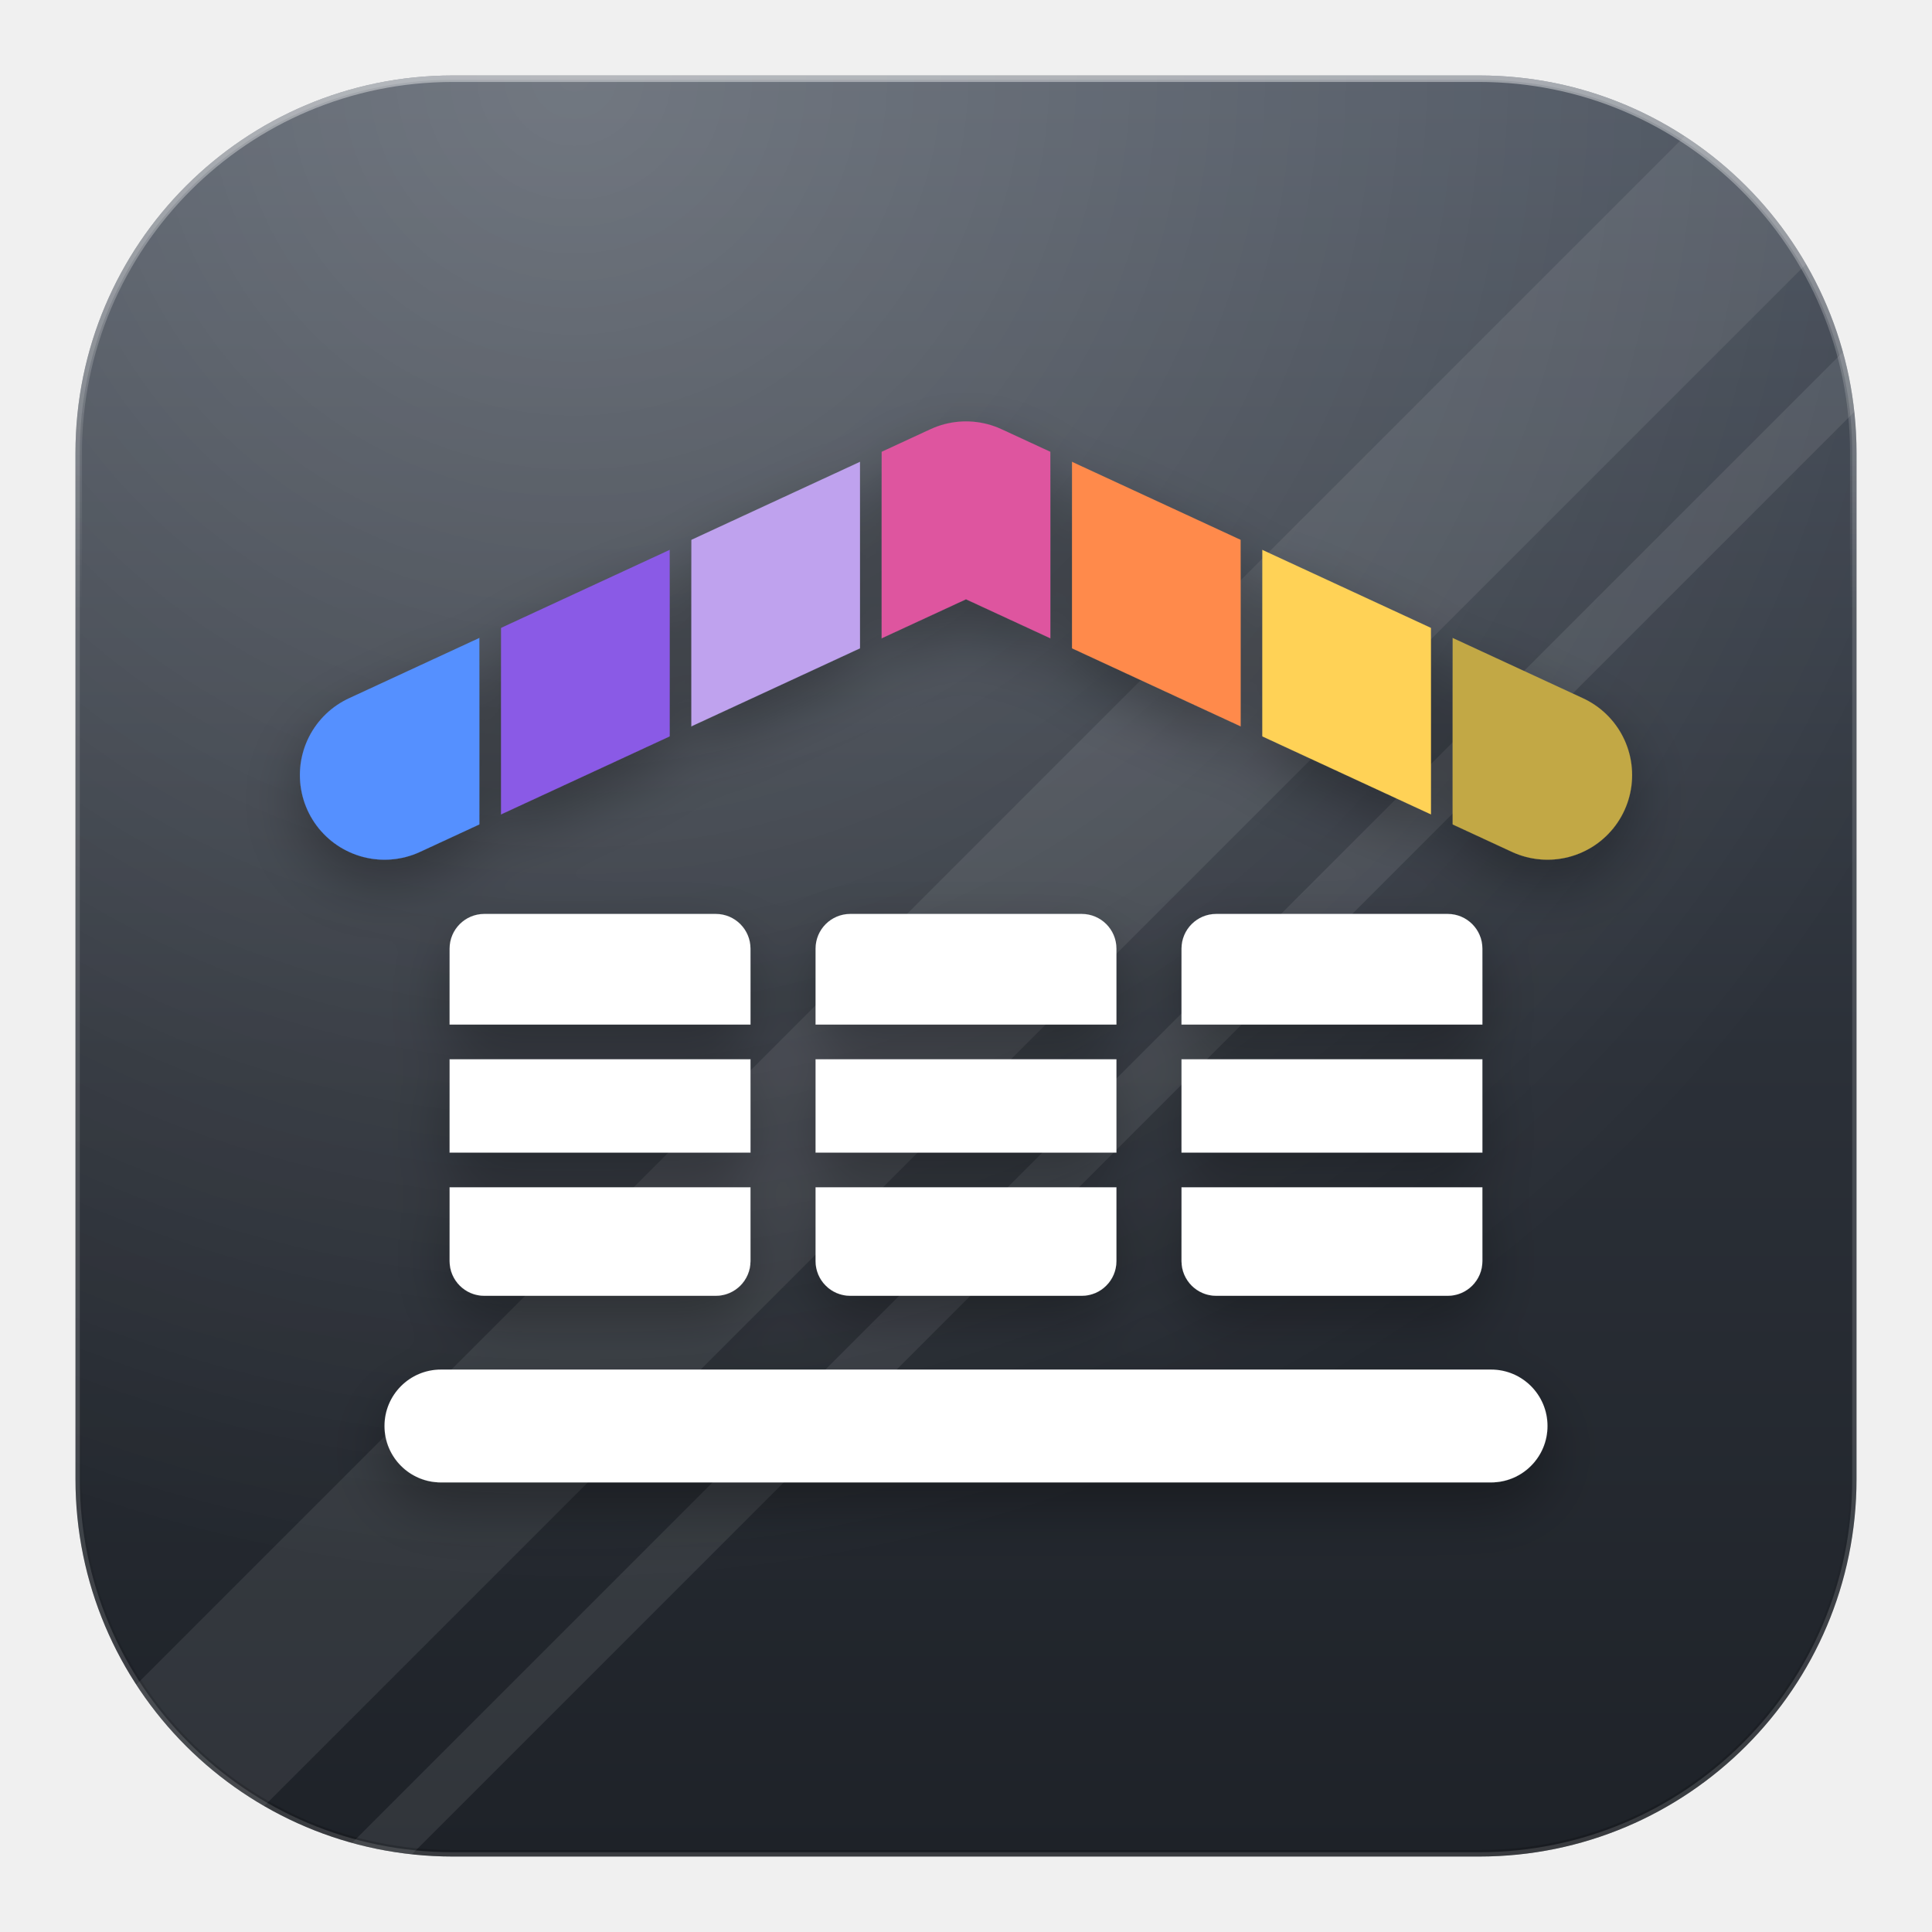
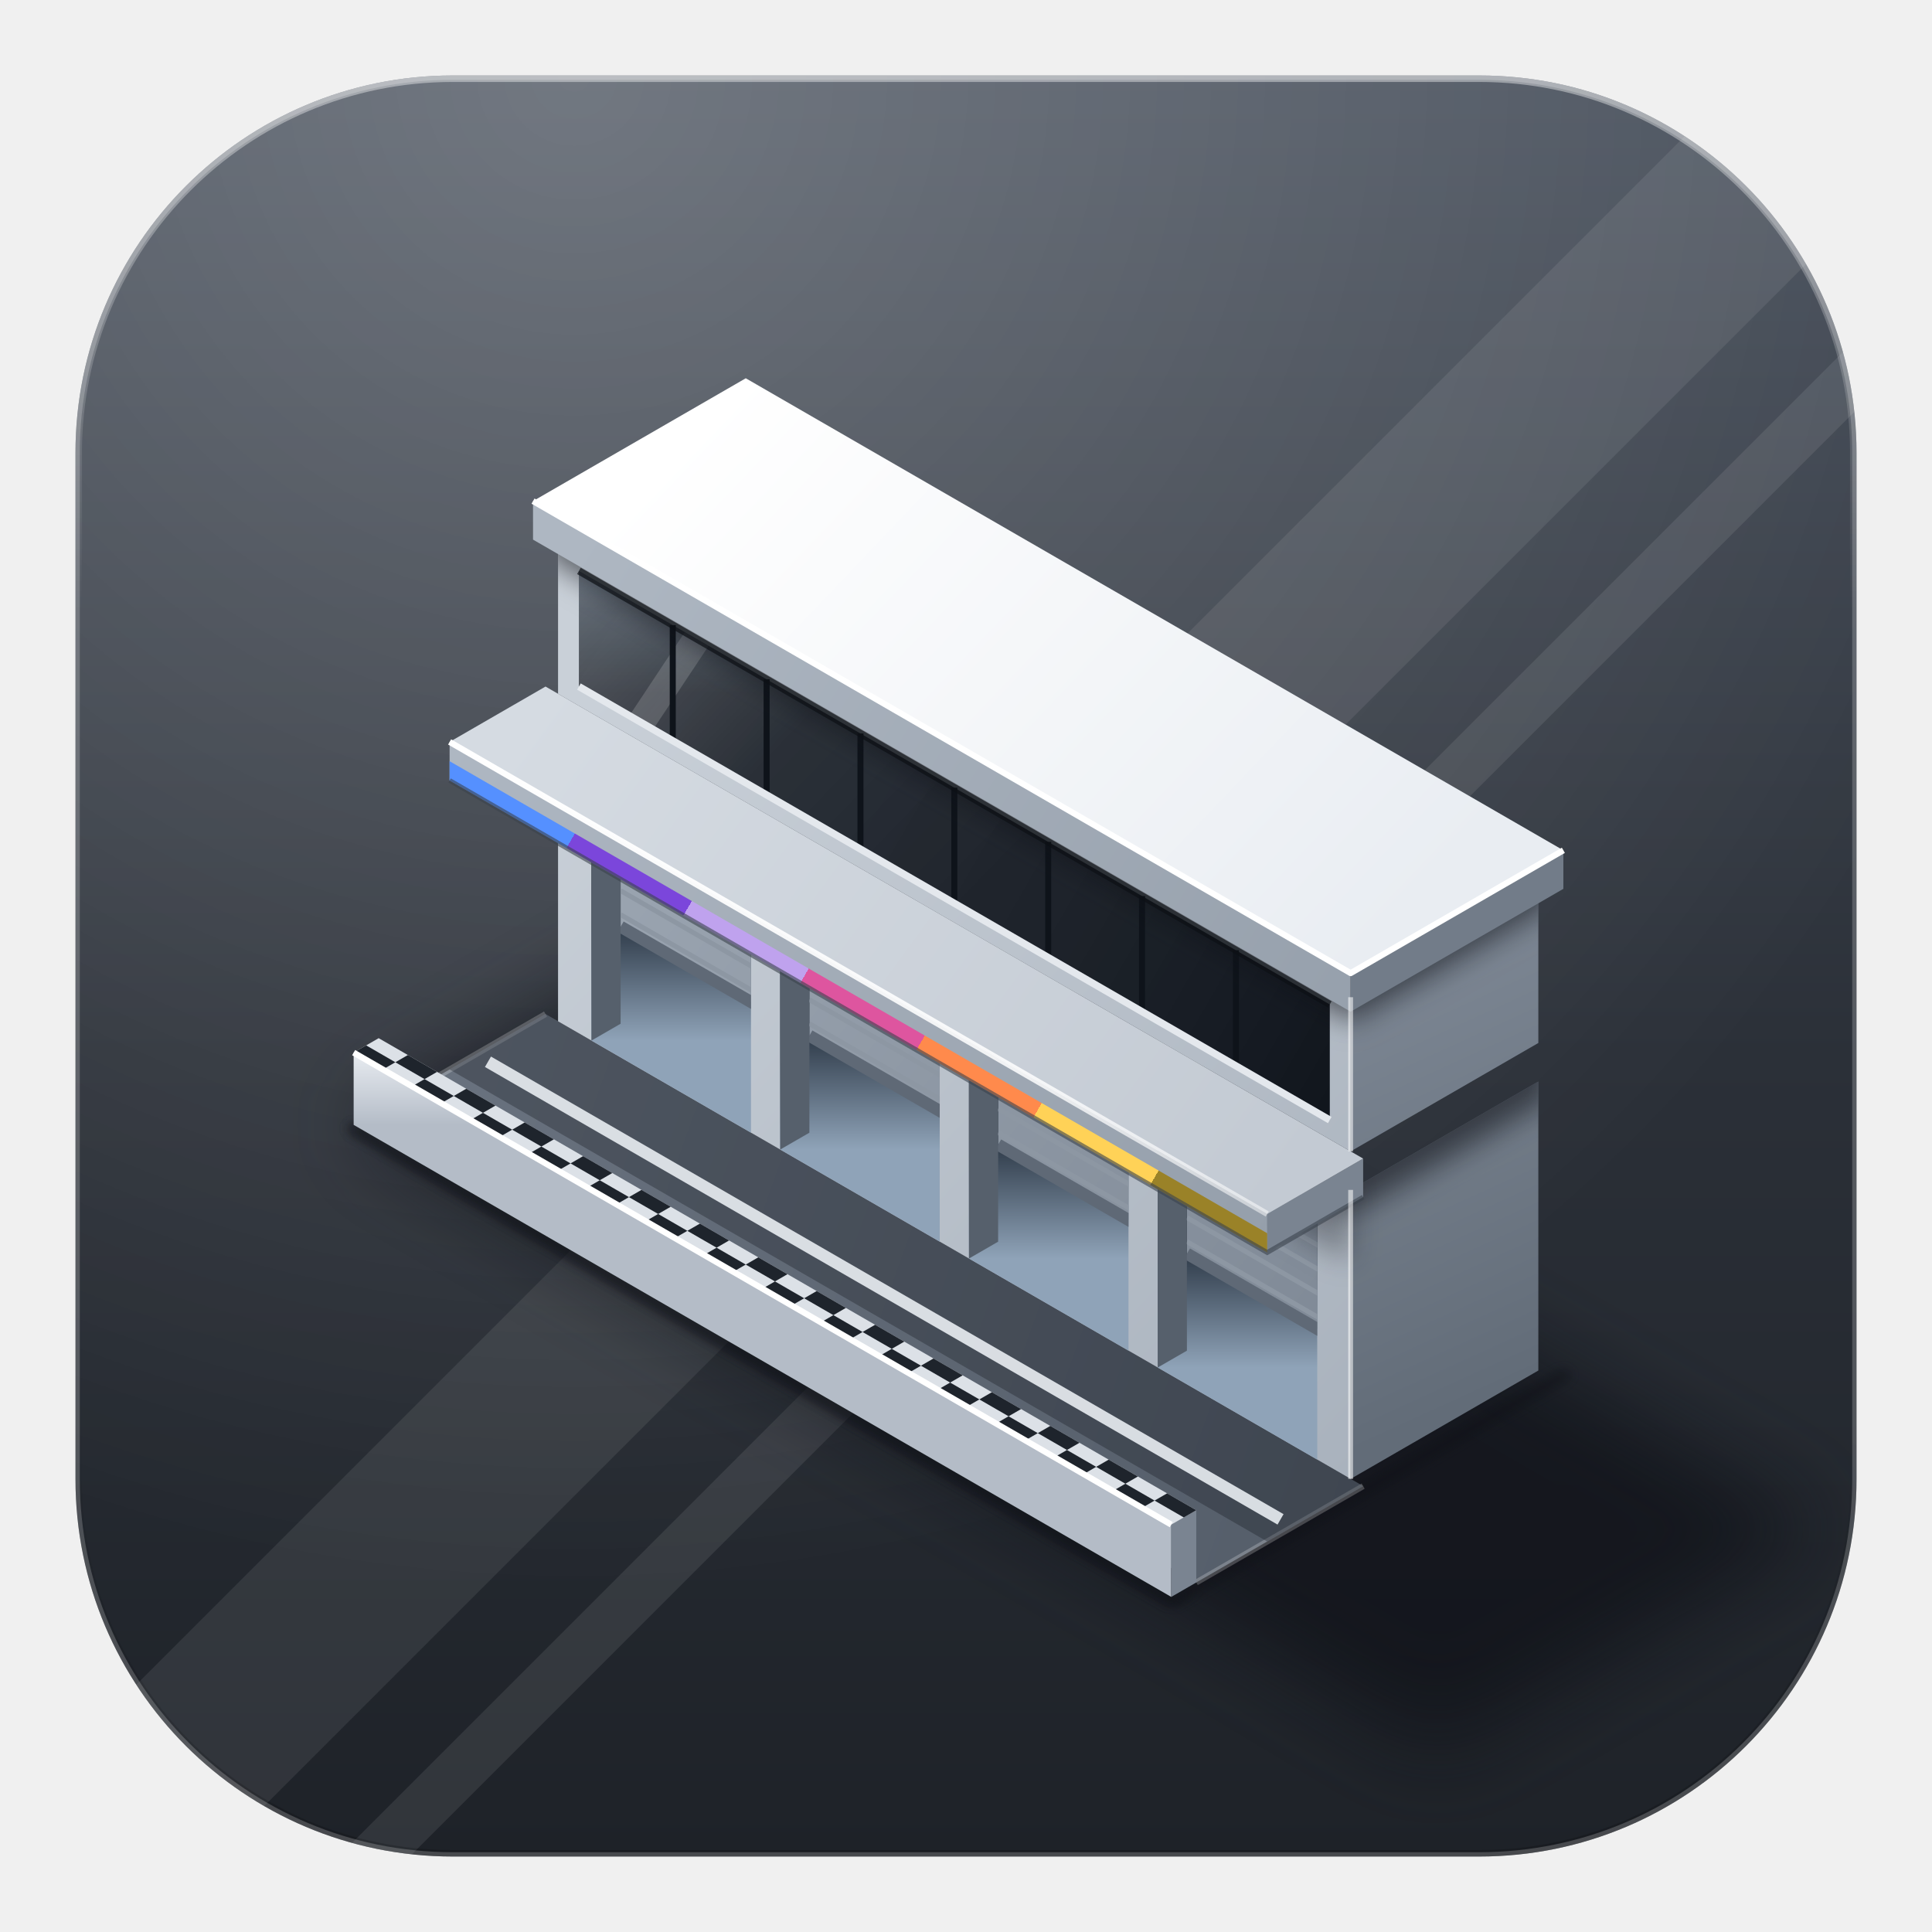
<svg xmlns="http://www.w3.org/2000/svg" width="1024" height="1024" viewBox="0 0 1024 1024">
  <defs>
-     <linearGradient id="k1bg" x1="0" y1="40" x2="0" y2="984" gradientUnits="userSpaceOnUse">
+     <linearGradient id="paddock-full-windows-bg" x1="0" y1="40" x2="0" y2="984" gradientUnits="userSpaceOnUse">
      <stop offset="0" stop-color="#4A525E" />
      <stop offset="0.55" stop-color="#2B3038" />
      <stop offset="1" stop-color="#1E2228" />
    </linearGradient>
-     <radialGradient id="k1sheen" cx="304.32" cy="40" r="802.4" gradientUnits="userSpaceOnUse">
+     <radialGradient id="paddock-full-windows-sheen" cx="304.32" cy="40" r="802.4" gradientUnits="userSpaceOnUse">
      <stop offset="0" stop-color="#FFFFFF" stop-opacity="0.22" />
      <stop offset="1" stop-color="#FFFFFF" stop-opacity="0" />
    </radialGradient>
-     <linearGradient id="k1edge" x1="0" y1="40" x2="0" y2="984" gradientUnits="userSpaceOnUse">
+     <linearGradient id="paddock-full-windows-edge" x1="0" y1="40" x2="0" y2="984" gradientUnits="userSpaceOnUse">
      <stop offset="0" stop-color="#FFFFFF" stop-opacity="0.4" />
      <stop offset="0.3" stop-color="#FFFFFF" stop-opacity="0" />
      <stop offset="0.75" stop-color="#000000" stop-opacity="0" />
      <stop offset="1" stop-color="#000000" stop-opacity="0.18" />
    </linearGradient>
-     <clipPath id="k1clip">
+     <clipPath id="paddock-full-windows-clip">
      <path d="M240 40H784A200 200 0 0 1 984 240V784A200 200 0 0 1 784 984H240A200 200 0 0 1 40 784V240A200 200 0 0 1 240 40Z" />
    </clipPath>
-     <filter id="k1gs" x="-20%" y="-20%" width="140%" height="140%">
+     <filter id="paddock-full-windows-gs" x="-20%" y="-20%" width="140%" height="140%">
      <feDropShadow dx="0" dy="11.46" stdDeviation="13.75" flood-color="#07080A" flood-opacity="0.32" />
    </filter>
-     <linearGradient id="k1fam0" x1="205" y1="0" x2="819" y2="0" gradientUnits="userSpaceOnUse">
+     <linearGradient id="paddock-full-windows-btop" gradientUnits="userSpaceOnUse" x1="72.75" y1="-264" x2="329.09" y2="-20">
+       <stop offset="0" stop-color="#FFFFFF" />
+       <stop offset="1" stop-color="#E9EDF2" />
+     </linearGradient>
+     <linearGradient id="paddock-full-windows-bfront" gradientUnits="userSpaceOnUse" x1="0" y1="-120" x2="329.09" y2="190">
+       <stop offset="0" stop-color="#C9D0D8" />
+       <stop offset="1" stop-color="#A9B2BD" />
+     </linearGradient>
+     <linearGradient id="paddock-full-windows-bend" gradientUnits="userSpaceOnUse" x1="329.09" y1="-26" x2="407.03" y2="145">
+       <stop offset="0" stop-color="#7E8895" />
+       <stop offset="1" stop-color="#626C78" />
+     </linearGradient>
+     <linearGradient id="paddock-full-windows-bcnpTop" gradientUnits="userSpaceOnUse" x1="-5.2" y1="-139" x2="294.45" y2="80">
+       <stop offset="0" stop-color="#D5DBE2" />
+       <stop offset="1" stop-color="#C3CAD3" />
+     </linearGradient>
+     <linearGradient id="paddock-full-windows-bcnpFront" gradientUnits="userSpaceOnUse" x1="-45.03" y1="-116" x2="294.45" y2="96">
+       <stop offset="0" stop-color="#E4E8ED" />
+       <stop offset="1" stop-color="#C8CFD8" />
+     </linearGradient>
+     <linearGradient id="paddock-full-windows-bedge" gradientUnits="userSpaceOnUse" x1="-45.03" y1="-116" x2="294.45" y2="96">
+       <stop offset="0" stop-color="#AEB7C2" />
+       <stop offset="1" stop-color="#959FAB" />
+     </linearGradient>
+     <linearGradient id="paddock-full-windows-bglass" gradientUnits="userSpaceOnUse" x1="0" y1="-200" x2="0" y2="-136">
+       <stop offset="0" stop-color="#4A5B70" />
+       <stop offset="0.45" stop-color="#222D3A" />
+       <stop offset="1" stop-color="#121821" />
+     </linearGradient>
+     <linearGradient id="paddock-full-windows-bglassL" gradientUnits="userSpaceOnUse" x1="0" y1="-136" x2="329.09" y2="54">
+       <stop offset="0" stop-color="#FFFFFF" stop-opacity="0.06" />
+       <stop offset="1" stop-color="#000000" stop-opacity="0.18" />
+     </linearGradient>
+     <linearGradient id="paddock-full-windows-bspec" gradientUnits="userSpaceOnUse" x1="-45.03" y1="-116" x2="294.45" y2="80">
+       <stop offset="0" stop-color="#FFFFFF" />
+       <stop offset="0.7" stop-color="#FFFFFF" stop-opacity="0.85" />
+       <stop offset="1" stop-color="#FFFFFF" stop-opacity="0.5" />
+     </linearGradient>
+     <linearGradient id="paddock-full-windows-bpwFront" gradientUnits="userSpaceOnUse" x1="-84.87" y1="13" x2="-84.87" y2="43">
+       <stop offset="0" stop-color="#E8ECF1" />
+       <stop offset="1" stop-color="#B4BCC7" />
+     </linearGradient>
+     <linearGradient id="paddock-full-windows-bsheen" gradientUnits="userSpaceOnUse" x1="0" y1="-200" x2="164.54" y2="-41">
+       <stop offset="0" stop-color="#FFFFFF" stop-opacity="0.28" />
+       <stop offset="0.55" stop-color="#FFFFFF" stop-opacity="0.04" />
+       <stop offset="1" stop-color="#FFFFFF" stop-opacity="0" />
+     </linearGradient>
+     <linearGradient id="paddock-full-windows-bdoor" gradientUnits="userSpaceOnUse" x1="0" y1="-120" x2="329.09" y2="142">
+       <stop offset="0" stop-color="#9EA8B4" />
+       <stop offset="1" stop-color="#7F8996" />
+     </linearGradient>
+     <linearGradient id="paddock-full-windows-bapron" gradientUnits="userSpaceOnUse" x1="-84.87" y1="43" x2="334.29" y2="193">
+       <stop offset="0" stop-color="#6A7380" />
+       <stop offset="1" stop-color="#545D69" />
+     </linearGradient>
+     <linearGradient id="paddock-full-windows-bstripe" gradientUnits="userSpaceOnUse" x1="-45.03" y1="-100" x2="294.45" y2="96">
      <stop offset="0" stop-color="#5590FF" />
      <stop offset="0.143" stop-color="#5590FF" />
-       <stop offset="0.143" stop-color="#8A5AE6" />
-       <stop offset="0.286" stop-color="#8A5AE6" />
+       <stop offset="0.143" stop-color="#7B46DB" />
+       <stop offset="0.286" stop-color="#7B46DB" />
      <stop offset="0.286" stop-color="#BFA2EE" />
      <stop offset="0.429" stop-color="#BFA2EE" />
      <stop offset="0.429" stop-color="#DE559F" />
      <stop offset="0.571" stop-color="#DE559F" />
      <stop offset="0.571" stop-color="#FF8A4C" />
      <stop offset="0.714" stop-color="#FF8A4C" />
      <stop offset="0.714" stop-color="#FFD257" />
      <stop offset="0.857" stop-color="#FFD257" />
-       <stop offset="0.857" stop-color="#C2A845" />
-       <stop offset="1" stop-color="#C2A845" />
-     </linearGradient>
-     <mask id="k1m0" maskUnits="userSpaceOnUse" x="-2000" y="-2000" width="5000" height="5000">
-       <rect x="-2000" y="-2000" width="5000" height="5000" fill="#fff" />
-       <path d="M292.71 222V502M380.43 222V502M468.14 222V502M555.86 222V502M643.57 222V502M731.29 222V502" fill="none" stroke="#000" stroke-width="10" stroke-linecap="butt" />
-     </mask>
-     <mask id="k1m1" maskUnits="userSpaceOnUse" x="-2000" y="-2000" width="5000" height="5000">
-       <rect x="-2000" y="-2000" width="5000" height="5000" fill="#fff" />
-       <path d="M244 547H780M244 606H780" fill="none" stroke="#000" stroke-width="16" stroke-linecap="butt" />
-     </mask>
+       <stop offset="0.857" stop-color="#9A8228" />
+       <stop offset="1" stop-color="#9A8228" />
+     </linearGradient>
+     <linearGradient id="paddock-full-windows-blong" gradientUnits="userSpaceOnUse" x1="0" y1="0" x2="160" y2="100">
+       <stop offset="0" stop-color="#000000" stop-opacity="0.55" />
+       <stop offset="1" stop-color="#000000" stop-opacity="0" />
+     </linearGradient>
+     <filter id="paddock-full-windows-bsoft" x="-40%" y="-40%" width="180%" height="180%" color-interpolation-filters="sRGB">
+       <feGaussianBlur stdDeviation="18" />
+     </filter>
+     <filter id="paddock-full-windows-bcrisp" x="-40%" y="-40%" width="180%" height="180%" color-interpolation-filters="sRGB">
+       <feGaussianBlur stdDeviation="2.5" />
+     </filter>
+     <filter id="paddock-full-windows-bao" x="-40%" y="-40%" width="180%" height="180%" color-interpolation-filters="sRGB">
+       <feGaussianBlur stdDeviation="6" />
+     </filter>
+     <clipPath id="paddock-full-windows-bbay0">
+       <path d="M13.86 8L80.11 46.25L80.11 -59.75L13.86 -98Z" />
+     </clipPath>
+     <linearGradient id="paddock-full-windows-bin0" gradientUnits="userSpaceOnUse" x1="13.86" y1="-98" x2="13.86" y2="8">
+       <stop offset="0" stop-color="#0E1318" />
+       <stop offset="0.55" stop-color="#2E3A48" />
+       <stop offset="1" stop-color="#8FA3B8" />
+     </linearGradient>
+     <clipPath id="paddock-full-windows-bbay1">
+       <path d="M92.23 53.25L158.48 91.5L158.48 -14.5L92.23 -52.75Z" />
+     </clipPath>
+     <linearGradient id="paddock-full-windows-bin1" gradientUnits="userSpaceOnUse" x1="92.23" y1="-52.75" x2="92.23" y2="53.25">
+       <stop offset="0" stop-color="#0E1318" />
+       <stop offset="0.55" stop-color="#2E3A48" />
+       <stop offset="1" stop-color="#8FA3B8" />
+     </linearGradient>
+     <clipPath id="paddock-full-windows-bbay2">
+       <path d="M170.61 98.5L236.86 136.75L236.86 30.75L170.61 -7.5Z" />
+     </clipPath>
+     <linearGradient id="paddock-full-windows-bin2" gradientUnits="userSpaceOnUse" x1="170.61" y1="-7.5" x2="170.61" y2="98.5">
+       <stop offset="0" stop-color="#0E1318" />
+       <stop offset="0.55" stop-color="#2E3A48" />
+       <stop offset="1" stop-color="#8FA3B8" />
+     </linearGradient>
+     <clipPath id="paddock-full-windows-bbay3">
+       <path d="M248.98 143.75L315.23 182L315.23 76L248.98 37.75Z" />
+     </clipPath>
+     <linearGradient id="paddock-full-windows-bin3" gradientUnits="userSpaceOnUse" x1="248.98" y1="37.75" x2="248.98" y2="143.75">
+       <stop offset="0" stop-color="#0E1318" />
+       <stop offset="0.55" stop-color="#2E3A48" />
+       <stop offset="1" stop-color="#8FA3B8" />
+     </linearGradient>
+     <clipPath id="paddock-full-windows-bg0">
+       <path d="M0 0L329.09 190L329.09 70L0 -120ZM329.09 190L407.03 145L407.03 25L329.09 70Z" />
+     </clipPath>
+     <clipPath id="paddock-full-windows-bup">
+       <path d="M0 -136L329.09 54L329.09 -10L0 -200ZM329.09 54L407.03 9L407.03 -55L329.09 -10Z" />
+     </clipPath>
  </defs>
-   <path d="M240 40H784A200 200 0 0 1 984 240V784A200 200 0 0 1 784 984H240A200 200 0 0 1 40 784V240A200 200 0 0 1 240 40Z" fill="url(#k1bg)" />
-   <g clip-path="url(#k1clip)">
+   <path d="M240 40H784A200 200 0 0 1 984 240V784A200 200 0 0 1 784 984H240A200 200 0 0 1 40 784V240A200 200 0 0 1 240 40Z" fill="url(#paddock-full-windows-bg)" />
+   <g clip-path="url(#paddock-full-windows-clip)">
    <path d="M0 965.12L965.12 0L1097.28 0L0 1097.28Z" fill="#FFFFFF" opacity="0.08" />
    <path d="M0 1163.36L1163.36 0L1201.12 0L0 1201.12Z" fill="#FFFFFF" opacity="0.088" />
-     <rect x="40" y="40" width="944" height="944" fill="url(#k1sheen)" />
-     <path d="M240 40H784A200 200 0 0 1 984 240V784A200 200 0 0 1 784 984H240A200 200 0 0 1 40 784V240A200 200 0 0 1 240 40Z" fill="none" stroke="url(#k1edge)" stroke-width="6.87" />
-     <path d="M240 40H784A200 200 0 0 1 984 240V784A200 200 0 0 1 784 984H240A200 200 0 0 1 40 784V240A200 200 0 0 1 240 40Z" fill="none" stroke="#FFFFFF" stroke-opacity="0.14" stroke-width="4.58" />
+     <rect x="40" y="40" width="944" height="944" fill="url(#paddock-full-windows-sheen)" />
+     <path d="M240 40H784A200 200 0 0 1 984 240V784A200 200 0 0 1 784 984H240A200 200 0 0 1 40 784V240A200 200 0 0 1 240 40Z" fill="none" stroke="url(#paddock-full-windows-edge)" stroke-width="6.87" />
+     <path d="M240 40H784A200 200 0 0 1 984 240V784A200 200 0 0 1 784 984H240A200 200 0 0 1 40 784V240A200 200 0 0 1 240 40Z" fill="none" stroke="#FFFFFF" stroke-opacity="0.2" stroke-width="4.58" />
  </g>
-   <g filter="url(#k1gs)" transform="translate(512 512) scale(1.15) translate(-512 -512)">
-     <path d="M244 424L512 300L780 424" fill="none" stroke="url(#k1fam0)" stroke-width="78" stroke-linecap="round" stroke-linejoin="round" mask="url(#k1m0)" />
-     <path d="M290 488H396.67A16 16 0 0 1 412.67 504V648A16 16 0 0 1 396.67 664H290A16 16 0 0 1 274 648V504A16 16 0 0 1 290 488ZM458.67 488H565.33A16 16 0 0 1 581.33 504V648A16 16 0 0 1 565.33 664H458.67A16 16 0 0 1 442.67 648V504A16 16 0 0 1 458.67 488ZM627.33 488H734A16 16 0 0 1 750 504V648A16 16 0 0 1 734 664H627.33A16 16 0 0 1 611.33 648V504A16 16 0 0 1 627.33 488Z" fill="#FFFFFF" mask="url(#k1m1)" />
-     <path d="M270 698H754A26 26 0 0 1 780 724V724A26 26 0 0 1 754 750H270A26 26 0 0 1 244 724V724A26 26 0 0 1 270 698Z" fill="#FFFFFF" />
+   <g clip-path="url(#paddock-full-windows-clip)">
+     <g transform="translate(512 512) scale(1.15) translate(-512 -512)">
+       <g transform="translate(323.98 537.49) scale(1.11)">
+         <g filter="url(#paddock-full-windows-bsoft)" opacity="0.75">
+           <path d="M-84.87 43L254.61 239L364.61 305L527.42 211L187.94 15L77.94 -51Z" fill="#0E1016" opacity="0.93" />
+         </g>
+         <g filter="url(#paddock-full-windows-bcrisp)" opacity="0.8">
+           <path d="M-84.87 43L254.61 239L417.42 145L420.89 147L255.48 242.5L-87.47 44.5Z" fill="#0E1016" />
+         </g>
+         <path d="M-74.48 37L265 233L334.29 193L-5.2 -3Z" fill="url(#paddock-full-windows-bapron)" />
+         <path d="M-74.48 37L-5.2 -3M265 233L334.29 193" stroke="#FFFFFF" stroke-opacity="0.22" stroke-width="2.5" />
+         <path d="M-45.03 20L294.45 216L334.29 193L-5.2 -3Z" fill="#0E1016" opacity="0.3" />
+         <path d="M-29.1 16.8L299.99 206.8" stroke="#E9EDF2" stroke-opacity="0.9" stroke-width="5" />
+         <path d="M0 0L329.09 190L329.09 70L0 -120Z" fill="url(#paddock-full-windows-bfront)" />
+         <path d="M329.09 190L407.03 145L407.03 25L329.09 70Z" fill="url(#paddock-full-windows-bend)" />
+         <g clip-path="url(#paddock-full-windows-bbay0)">
+           <path d="M13.86 8L80.11 46.25L80.11 -59.75L13.86 -98Z" fill="url(#paddock-full-windows-bin0)" />
+           <path d="M25.98 -39.28L92.23 -1.03L92.23 -66.75L25.98 -105Z" fill="url(#paddock-full-windows-bdoor)" />
+           <path d="M25.98 -44.28L92.23 -6.03M25.98 -54.23L92.23 -15.98M25.98 -64.19L92.23 -25.94M25.98 -74.14L92.23 -35.89M25.98 -84.09L92.23 -45.84M25.98 -94.05L92.23 -55.8" stroke="#8D97A3" stroke-width="2" />
+           <path d="M25.98 -39.28L92.23 -1.03" stroke="#5F6976" stroke-width="5" />
+           <path d="M13.86 8L25.98 1L25.98 -105L13.86 -98Z" fill="#56606C" />
+           <path d="M13.86 -98L80.11 -59.75L92.23 -66.75L25.98 -105Z" fill="#2B323B" />
+         </g>
+         <g clip-path="url(#paddock-full-windows-bbay1)">
+           <path d="M92.23 53.25L158.48 91.5L158.48 -14.5L92.23 -52.75Z" fill="url(#paddock-full-windows-bin1)" />
+           <path d="M104.36 5.97L170.61 44.22L170.61 -21.5L104.36 -59.75Z" fill="url(#paddock-full-windows-bdoor)" />
+           <path d="M104.36 0.97L170.61 39.22M104.36 -8.98L170.61 29.27M104.36 -18.94L170.61 19.31M104.36 -28.89L170.61 9.36M104.36 -38.84L170.61 -0.59M104.36 -48.8L170.61 -10.55" stroke="#8D97A3" stroke-width="2" />
+           <path d="M104.36 5.97L170.61 44.22" stroke="#5F6976" stroke-width="5" />
+           <path d="M92.23 53.25L104.36 46.25L104.36 -59.75L92.23 -52.75Z" fill="#56606C" />
+           <path d="M92.23 -52.75L158.48 -14.5L170.61 -21.5L104.36 -59.75Z" fill="#2B323B" />
+         </g>
+         <g clip-path="url(#paddock-full-windows-bbay2)">
+           <path d="M170.61 98.5L236.86 136.75L236.86 30.75L170.61 -7.5Z" fill="url(#paddock-full-windows-bin2)" />
+           <path d="M182.73 51.22L248.98 89.47L248.98 23.75L182.73 -14.5Z" fill="url(#paddock-full-windows-bdoor)" />
+           <path d="M182.73 46.22L248.98 84.47M182.73 36.27L248.98 74.52M182.73 26.31L248.98 64.56M182.73 16.36L248.98 54.61M182.73 6.41L248.98 44.66M182.73 -3.55L248.98 34.7" stroke="#8D97A3" stroke-width="2" />
+           <path d="M182.73 51.22L248.98 89.47" stroke="#5F6976" stroke-width="5" />
+           <path d="M170.61 98.5L182.73 91.5L182.73 -14.5L170.61 -7.5Z" fill="#56606C" />
+           <path d="M170.61 -7.5L236.86 30.75L248.98 23.75L182.73 -14.5Z" fill="#2B323B" />
+         </g>
+         <g clip-path="url(#paddock-full-windows-bbay3)">
+           <path d="M248.98 143.75L315.23 182L315.23 76L248.98 37.75Z" fill="url(#paddock-full-windows-bin3)" />
+           <path d="M261.11 96.47L327.36 134.72L327.36 69L261.11 30.75Z" fill="url(#paddock-full-windows-bdoor)" />
+           <path d="M261.11 91.47L327.36 129.72M261.11 81.52L327.36 119.77M261.11 71.56L327.36 109.81M261.11 61.61L327.36 99.86M261.11 51.66L327.36 89.91M261.11 41.7L327.36 79.95" stroke="#8D97A3" stroke-width="2" />
+           <path d="M261.11 96.47L327.36 134.72" stroke="#5F6976" stroke-width="5" />
+           <path d="M248.98 143.75L261.11 136.75L261.11 30.75L248.98 37.75Z" fill="#56606C" />
+           <path d="M248.98 37.75L315.23 76L327.36 69L261.11 30.75Z" fill="#2B323B" />
+         </g>
+         <g clip-path="url(#paddock-full-windows-bg0)">
+           <g filter="url(#paddock-full-windows-bao)" opacity="0.6">
+             <path d="M-5.2 -113L329.09 80L412.23 32L412.23 16L-5.2 -129Z" fill="#0E1016" />
+           </g>
+         </g>
+         <g clip-path="url(#paddock-full-windows-bg0)">
+           <g filter="url(#paddock-full-windows-bao)" opacity="0.35">
+             <path d="M-5.2 -93L329.09 100L329.09 66L-5.2 -127Z" fill="#0E1016" />
+           </g>
+         </g>
+         <path d="M0 -136L329.09 54L329.09 -10L0 -200Z" fill="url(#paddock-full-windows-bfront)" />
+         <path d="M329.09 54L407.03 9L407.03 -55L329.09 -10Z" fill="url(#paddock-full-windows-bend)" />
+         <path d="M8.66 -139L320.43 41L320.43 -7L8.66 -187Z" fill="url(#paddock-full-windows-bglass)" />
+         <path d="M8.66 -139L320.43 41L320.43 -7L8.66 -187Z" fill="url(#paddock-full-windows-bglassL)" />
+         <path d="M8.66 -139L320.43 41L320.43 -7L8.66 -187Z" fill="url(#paddock-full-windows-bsheen)" />
+         <path d="M52.65 -161.6L62.53 -155.9L39.49 -121.2L29.62 -126.9Z" fill="#FFFFFF" opacity="0.16" />
+         <path d="M47.63 -116.5L47.63 -164.5M86.6 -94L86.6 -142M125.57 -71.5L125.57 -119.5M164.54 -49L164.54 -97M203.52 -26.5L203.52 -74.5M242.49 -4L242.49 -52M281.46 18.5L281.46 -29.5" stroke="#0E131A" stroke-width="2.5" />
+         <path d="M8.66 -139L320.43 41" stroke="#E4E8ED" stroke-width="3" />
+         <path d="M8.66 -187L320.43 -7" stroke="#0B0F14" stroke-width="3" opacity="0.7" />
+         <g clip-path="url(#paddock-full-windows-bup)">
+           <g filter="url(#paddock-full-windows-bao)" opacity="0.6">
+             <path d="M-5.2 -193L329.09 0L412.23 -48L412.23 -64L-5.2 -209Z" fill="#0E1016" />
+           </g>
+         </g>
+         <path d="M-45.03 -100L294.45 96L294.45 80L-45.03 -116Z" fill="url(#paddock-full-windows-bedge)" />
+         <path d="M294.45 96L334.29 73L334.29 57L294.45 80Z" fill="#7A8491" />
+         <path d="M-45.03 -116L294.45 80L334.29 57L-5.2 -139Z" fill="url(#paddock-full-windows-bcnpTop)" />
+         <path d="M-45.03 -100L294.45 96L294.45 88L-45.03 -108Z" fill="url(#paddock-full-windows-bstripe)" />
+         <path d="M-45.03 -116L294.45 80" stroke="url(#paddock-full-windows-bspec)" stroke-width="2.5" />
+         <path d="M-45.03 -100L294.45 96L334.29 73" stroke="#3A424C" stroke-width="2" fill="none" opacity="0.6" />
+         <path d="M-10.39 -200L329.09 -4L329.09 -20L-10.39 -216Z" fill="url(#paddock-full-windows-bedge)" />
+         <path d="M329.09 -4L417.42 -55L417.42 -71L329.09 -20Z" fill="#727C89" />
+         <path d="M-10.39 -216L329.09 -20L417.42 -71L77.94 -267Z" fill="url(#paddock-full-windows-btop)" />
+         <path d="M-10.39 -216L329.09 -20L417.42 -71" stroke="#FFFFFF" stroke-width="2.5" fill="none" stroke-linejoin="round" />
+         <g filter="url(#paddock-full-windows-bcrisp)" opacity="0.8">
+           <path d="M-84.87 43L254.61 239L267.6 234.5L254.61 242L-87.47 44.5Z" fill="#0E1016" />
+         </g>
+         <path d="M-84.87 43L254.61 239L254.61 209L-84.87 13Z" fill="url(#paddock-full-windows-bpwFront)" />
+         <path d="M254.61 239L265 233L265 203L254.61 209Z" fill="#7A8491" />
+         <path d="M-84.87 13L254.61 209L265 203L-74.48 7Z" fill="#DCE1E7" />
+         <path d="M-84.87 13L-72.75 20L-67.55 17L-79.67 10ZM-67.55 17L-55.43 24L-50.23 21L-62.35 14ZM-60.62 27L-48.5 34L-43.3 31L-55.43 24ZM-43.3 31L-31.18 38L-25.98 35L-38.11 28ZM-36.37 41L-24.25 48L-19.05 45L-31.18 38ZM-19.05 45L-6.93 52L-1.73 49L-13.86 42ZM-12.12 55L0 62L5.2 59L-6.93 52ZM5.2 59L17.32 66L22.52 63L10.39 56ZM12.12 69L24.25 76L29.44 73L17.32 66ZM29.44 73L41.57 80L46.77 77L34.64 70ZM36.37 83L48.5 90L53.69 87L41.57 80ZM53.69 87L65.82 94L71.01 91L58.89 84ZM60.62 97L72.75 104L77.94 101L65.82 94ZM77.94 101L90.07 108L95.26 105L83.14 98ZM84.87 111L96.99 118L102.19 115L90.07 108ZM102.19 115L114.32 122L119.51 119L107.39 112ZM109.12 125L121.24 132L126.44 129L114.32 122ZM126.44 129L138.56 136L143.76 133L131.64 126ZM133.37 139L145.49 146L150.69 143L138.56 136ZM150.69 143L162.81 150L168.01 147L155.88 140ZM157.62 153L169.74 160L174.94 157L162.81 150ZM174.94 157L187.06 164L192.26 161L180.13 154ZM181.87 167L193.99 174L199.19 171L187.06 164ZM199.19 171L211.31 178L216.51 175L204.38 168ZM206.11 181L218.24 188L223.43 185L211.31 178ZM223.43 185L235.56 192L240.76 189L228.63 182ZM230.36 195L242.49 202L247.68 199L235.56 192ZM247.68 199L259.81 206L265 203L252.88 196Z" fill="#1E242C" />
+         <path d="M-84.87 13L254.61 209" stroke="#FFFFFF" stroke-width="2.5" />
+         <path d="M329.09 190L329.09 70M329.09 54L329.09 -10" stroke="#FFFFFF" stroke-width="2" opacity="0.55" />
+       </g>
+     </g>
  </g>
</svg>
